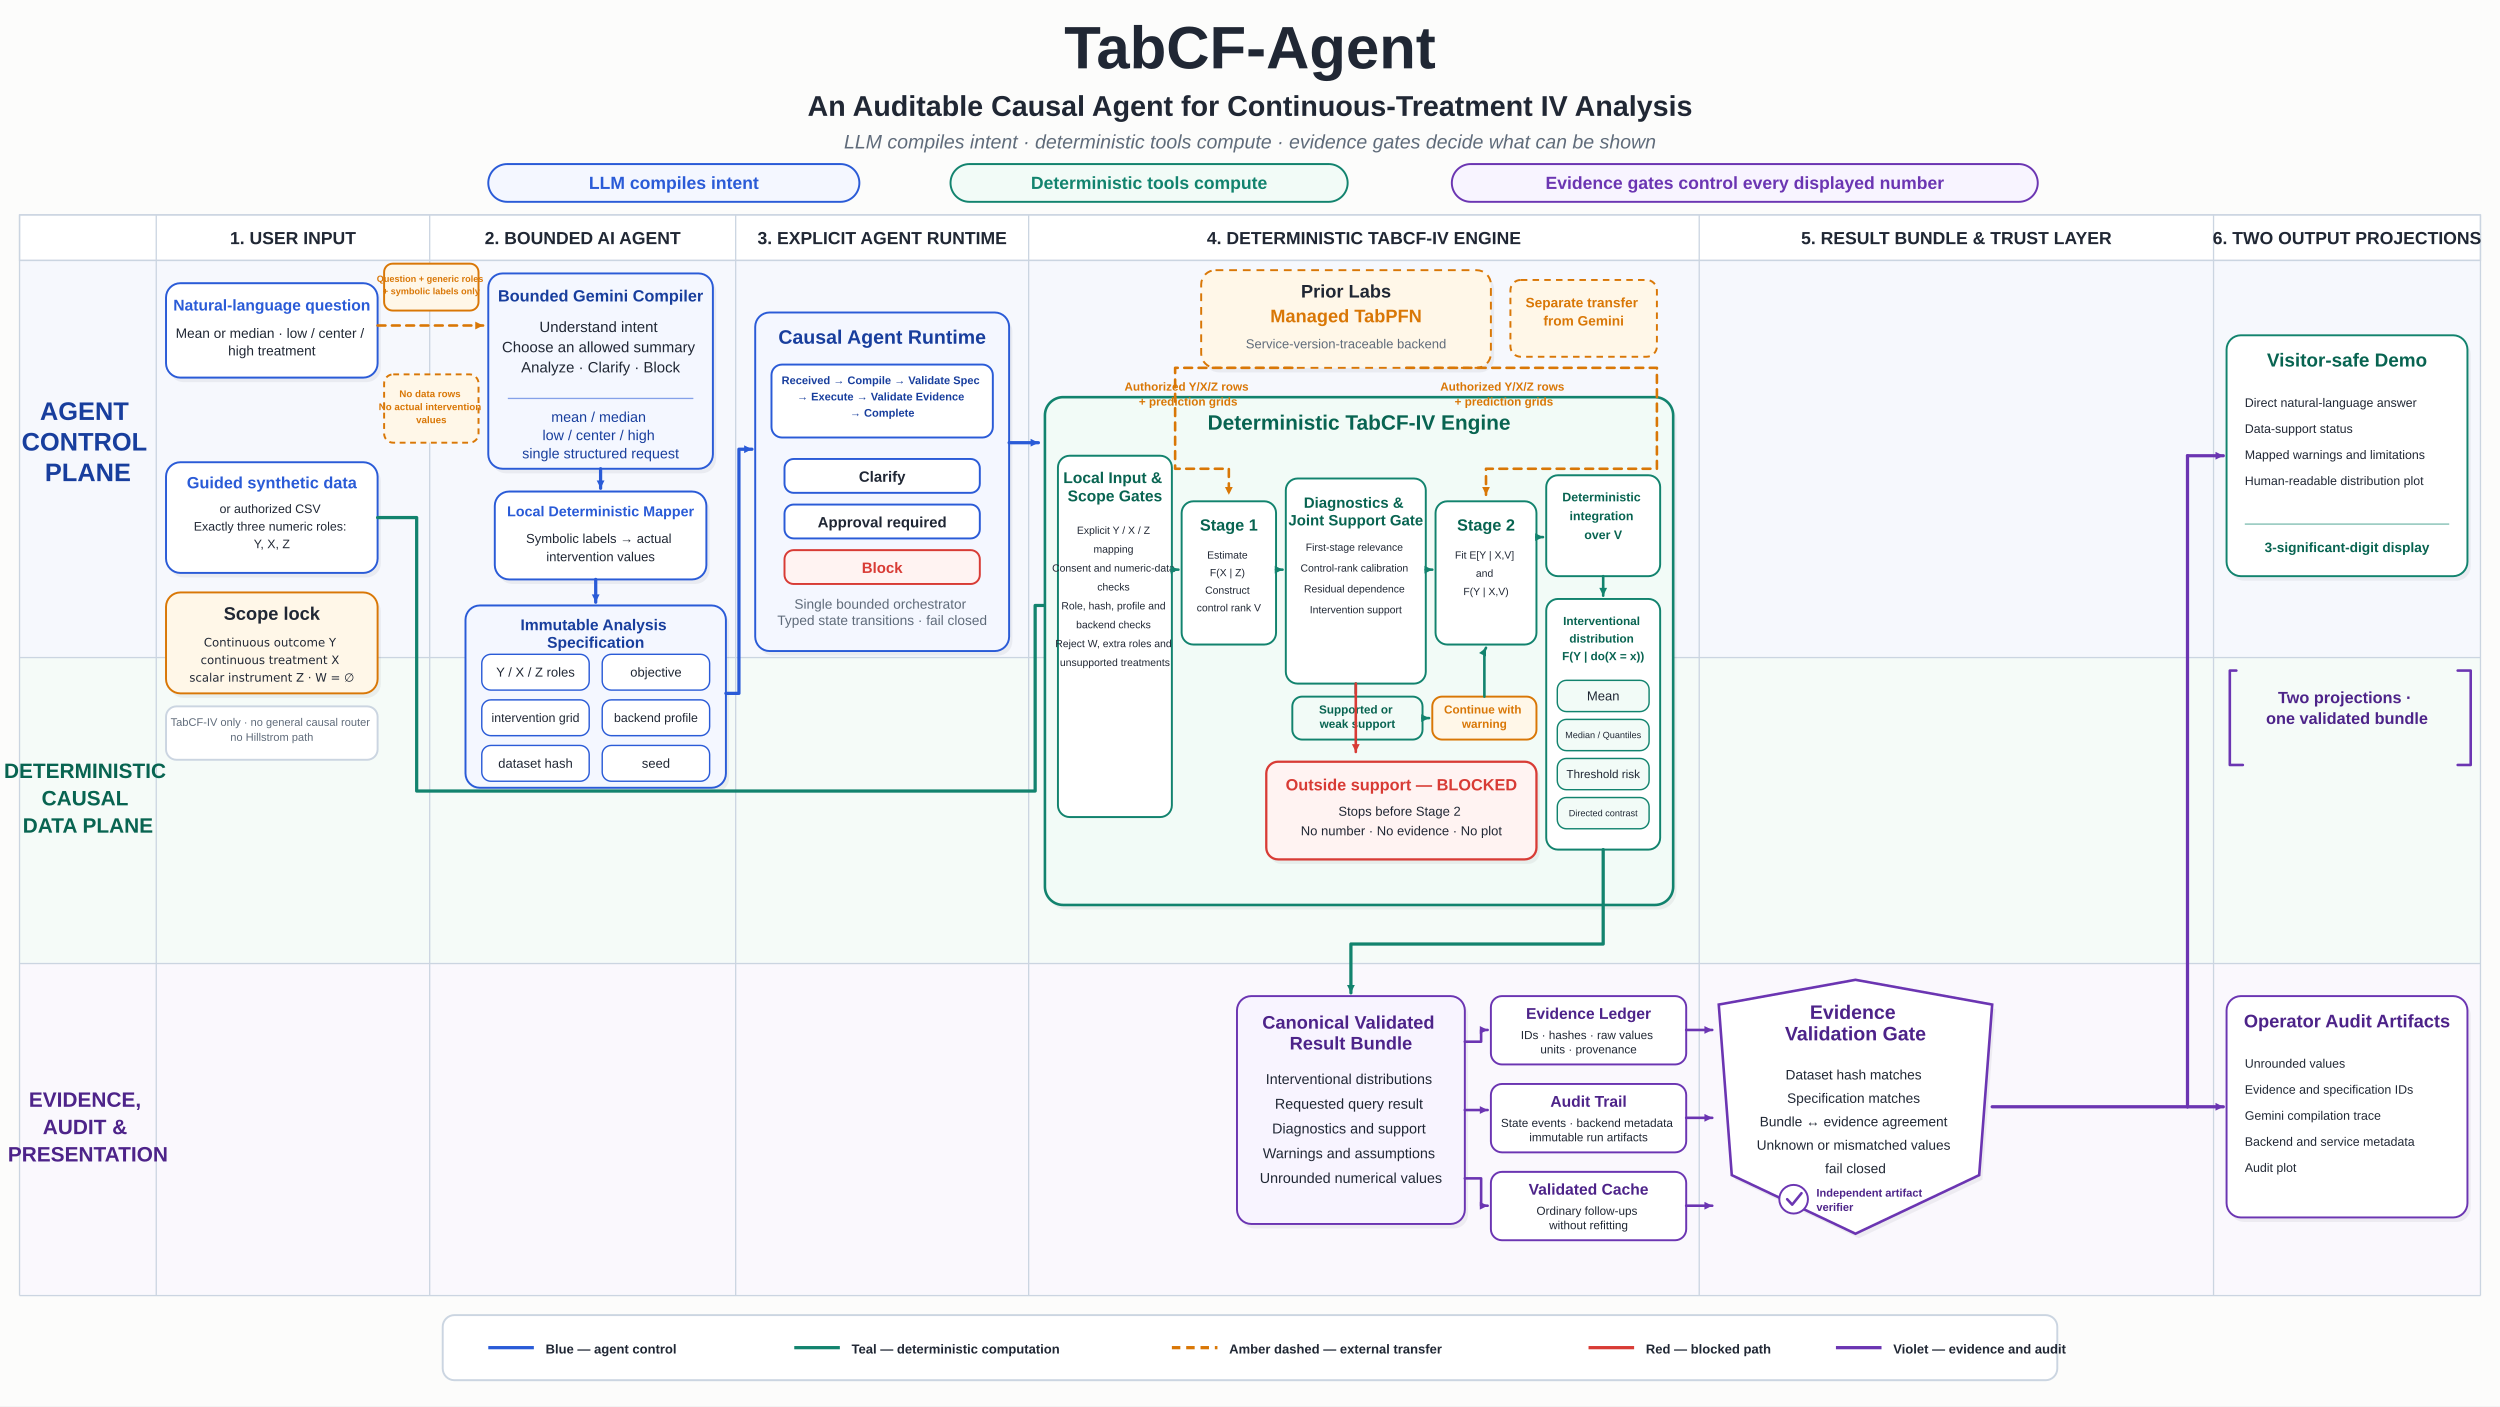
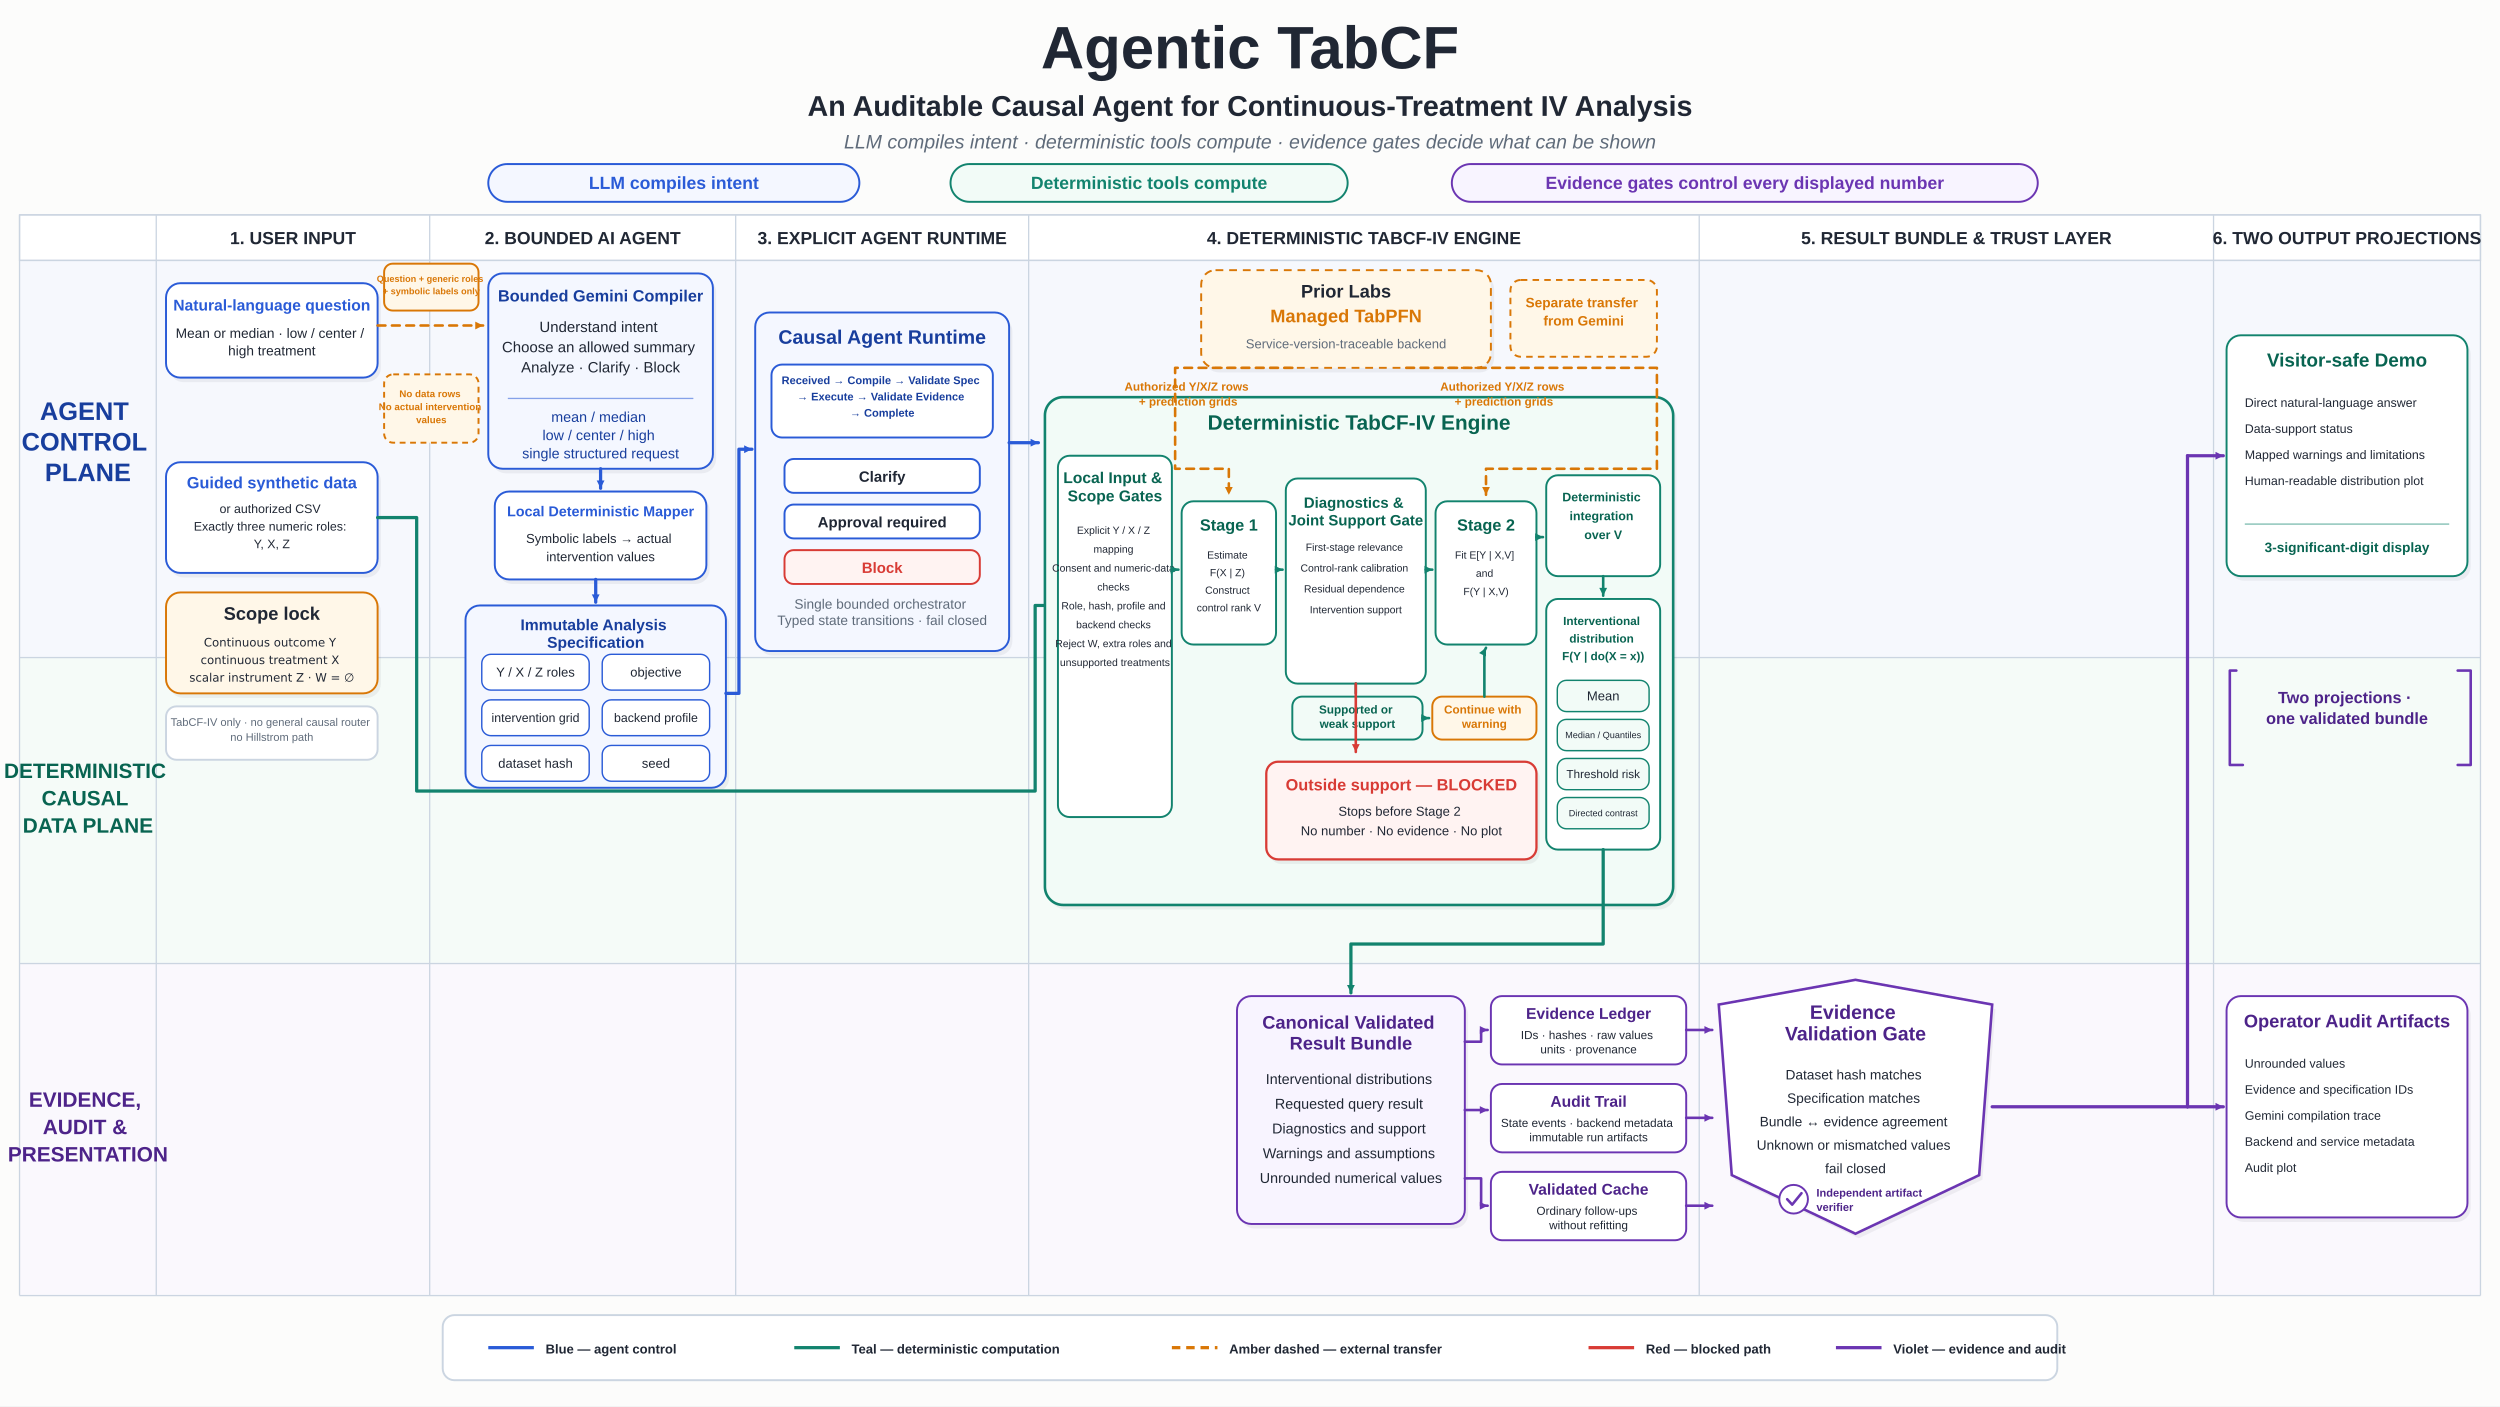
<svg xmlns="http://www.w3.org/2000/svg" baseProfile="full" height="2160" version="1.1" viewBox="0 0 3840 2160" width="3840">
  <defs>
    <marker id="arrow_blue" markerHeight="12" markerUnits="userSpaceOnUse" markerWidth="12" orient="auto" refX="12" refY="6">
      <path d="M 0 0 L 12 6 L 0 12 z" fill="#2A5BD7" />
    </marker>
    <marker id="arrow_teal" markerHeight="12" markerUnits="userSpaceOnUse" markerWidth="12" orient="auto" refX="12" refY="6">
      <path d="M 0 0 L 12 6 L 0 12 z" fill="#12836E" />
    </marker>
    <marker id="arrow_amber" markerHeight="12" markerUnits="userSpaceOnUse" markerWidth="12" orient="auto" refX="12" refY="6">
      <path d="M 0 0 L 12 6 L 0 12 z" fill="#D97706" />
    </marker>
    <marker id="arrow_red" markerHeight="12" markerUnits="userSpaceOnUse" markerWidth="12" orient="auto" refX="12" refY="6">
      <path d="M 0 0 L 12 6 L 0 12 z" fill="#D83B35" />
    </marker>
    <marker id="arrow_violet" markerHeight="12" markerUnits="userSpaceOnUse" markerWidth="12" orient="auto" refX="12" refY="6">
      <path d="M 0 0 L 12 6 L 0 12 z" fill="#6B35B2" />
    </marker>
  </defs>
  <rect fill="#FCFCFB" height="2160" width="3840" x="0" y="0" />
-   <text fill="#202734" font-family="Arial" font-size="92" font-weight="800" text-anchor="middle" x="1920.0" y="105">TabCF-Agent</text>
+   <text fill="#202734" font-family="Arial" font-size="92" font-weight="800" text-anchor="middle" x="1920.0" y="105">Agentic TabCF</text>
  <text fill="#202734" font-family="Arial" font-size="44" font-weight="600" text-anchor="middle" x="1920.0" y="178">An Auditable Causal Agent for Continuous-Treatment IV Analysis</text>
  <text fill="#5F6B7A" font-family="Arial" font-size="30" font-style="italic" font-weight="400" text-anchor="middle" x="1920.0" y="228">LLM compiles intent · deterministic tools compute · evidence gates decide what can be shown</text>
  <rect fill="#F4F7FF" height="58" rx="29.0" ry="29.0" stroke="#2A5BD7" stroke-width="3" width="570" x="750" y="252" />
  <text fill="#2A5BD7" font-family="Arial" font-size="27" font-weight="600" text-anchor="middle" x="1035.0" y="290.18">LLM compiles intent</text>
  <rect fill="#F2FBF7" height="58" rx="29.0" ry="29.0" stroke="#12836E" stroke-width="3" width="610" x="1460" y="252" />
  <text fill="#12836E" font-family="Arial" font-size="27" font-weight="600" text-anchor="middle" x="1765.0" y="290.18">Deterministic tools compute</text>
  <rect fill="#F8F4FF" height="58" rx="29.0" ry="29.0" stroke="#6B35B2" stroke-width="3" width="900" x="2230" y="252" />
  <text fill="#6B35B2" font-family="Arial" font-size="27" font-weight="600" text-anchor="middle" x="2680.0" y="290.18">Evidence gates control every displayed number</text>
  <rect fill="#F6F8FD" height="610" width="3780" x="30" y="400" />
  <rect fill="#F5FBF8" height="470" width="3780" x="30" y="1010" />
  <rect fill="#FAF8FD" height="510" width="3780" x="30" y="1480" />
  <rect fill="#FFFFFF" height="70" stroke="#CBD5E1" stroke-width="2" width="3780" x="30" y="330" />
  <line stroke="#CBD5E1" stroke-width="2" x1="30" x2="30" y1="330" y2="1990" />
  <line stroke="#CBD5E1" stroke-width="2" x1="240" x2="240" y1="330" y2="1990" />
  <line stroke="#CBD5E1" stroke-width="2" x1="660" x2="660" y1="330" y2="1990" />
  <line stroke="#CBD5E1" stroke-width="2" x1="1130" x2="1130" y1="330" y2="1990" />
  <line stroke="#CBD5E1" stroke-width="2" x1="1580" x2="1580" y1="330" y2="1990" />
  <line stroke="#CBD5E1" stroke-width="2" x1="2610" x2="2610" y1="330" y2="1990" />
  <line stroke="#CBD5E1" stroke-width="2" x1="3400" x2="3400" y1="330" y2="1990" />
  <line stroke="#CBD5E1" stroke-width="2" x1="3810" x2="3810" y1="330" y2="1990" />
  <line stroke="#CBD5E1" stroke-width="2" x1="30" x2="3810" y1="330" y2="330" />
  <line stroke="#CBD5E1" stroke-width="2" x1="30" x2="3810" y1="400" y2="400" />
  <line stroke="#CBD5E1" stroke-width="2" x1="30" x2="3810" y1="1010" y2="1010" />
  <line stroke="#CBD5E1" stroke-width="2" x1="30" x2="3810" y1="1480" y2="1480" />
  <line stroke="#CBD5E1" stroke-width="2" x1="30" x2="3810" y1="1990" y2="1990" />
  <text fill="#202734" font-family="Arial" font-size="27" font-weight="700" text-anchor="middle" x="450" y="375">1. USER INPUT</text>
  <text fill="#202734" font-family="Arial" font-size="27" font-weight="700" text-anchor="middle" x="895" y="375">2. BOUNDED AI AGENT</text>
  <text fill="#202734" font-family="Arial" font-size="27" font-weight="700" text-anchor="middle" x="1355" y="375">3. EXPLICIT AGENT RUNTIME</text>
  <text fill="#202734" font-family="Arial" font-size="27" font-weight="700" text-anchor="middle" x="2095" y="375">4. DETERMINISTIC TABCF-IV ENGINE</text>
  <text fill="#202734" font-family="Arial" font-size="27" font-weight="700" text-anchor="middle" x="3005" y="375">5. RESULT BUNDLE &amp; TRUST LAYER</text>
  <text fill="#202734" font-family="Arial" font-size="27" font-weight="700" text-anchor="middle" x="3605" y="375">6. TWO OUTPUT PROJECTIONS</text>
  <text fill="#183E9D" font-family="Arial" font-size="39" font-style="normal" font-weight="800" text-anchor="middle" x="135" y="645">
    <tspan dy="0" x="135">AGENT</tspan>
    <tspan dy="47" x="135">CONTROL</tspan>
    <tspan dy="47" x="135">PLANE</tspan>
  </text>
  <text fill="#086451" font-family="Arial" font-size="32" font-style="normal" font-weight="800" text-anchor="middle" x="135" y="1195">
    <tspan dy="0" x="135">DETERMINISTIC</tspan>
    <tspan dy="42" x="135">CAUSAL</tspan>
    <tspan dy="42" x="135">DATA PLANE</tspan>
  </text>
  <text fill="#4D2389" font-family="Arial" font-size="32" font-style="normal" font-weight="800" text-anchor="middle" x="135" y="1700">
    <tspan dy="0" x="135">EVIDENCE,</tspan>
    <tspan dy="42" x="135">AUDIT &amp;</tspan>
    <tspan dy="42" x="135">PRESENTATION</tspan>
  </text>
  <rect fill="#0F172A" height="145" opacity="0.055" rx="22" ry="22" width="325" x="260" y="442" />
  <rect fill="#FFFFFF" height="145" rx="22" ry="22" stroke="#2A5BD7" stroke-width="3" width="325" x="255" y="435" />
  <text fill="#2A5BD7" font-family="Arial" font-size="24" font-weight="700" text-anchor="middle" x="417.5" y="477">Natural-language question</text>
  <text fill="#202734" font-family="Arial" font-size="21" font-style="normal" font-weight="400" text-anchor="middle" x="417.5" y="519">
    <tspan dy="0" x="417.5">Mean or median · low / center /</tspan>
    <tspan dy="26.88" x="417.5">high treatment</tspan>
  </text>
  <rect fill="#0F172A" height="170" opacity="0.055" rx="22" ry="22" width="325" x="260" y="717" />
  <rect fill="#FFFFFF" height="170" rx="22" ry="22" stroke="#2A5BD7" stroke-width="3" width="325" x="255" y="710" />
  <text fill="#2A5BD7" font-family="Arial" font-size="25" font-weight="700" text-anchor="middle" x="417.5" y="750">Guided synthetic data</text>
  <text fill="#202734" font-family="Arial" font-size="19" font-style="normal" font-weight="400" text-anchor="middle" x="417.5" y="788">
    <tspan dy="0" x="417.5">or authorized CSV</tspan>
    <tspan dy="27" x="417.5">Exactly three numeric roles:</tspan>
    <tspan dy="27" x="417.5">Y, X, Z</tspan>
  </text>
  <rect fill="#0F172A" height="155" opacity="0.055" rx="22" ry="22" width="325" x="260" y="917" />
  <rect fill="#FFF7E8" height="155" rx="22" ry="22" stroke="#D97706" stroke-width="3" width="325" x="255" y="910" />
  <text fill="#202734" font-family="Arial" font-size="28" font-weight="700" text-anchor="middle" x="417.5" y="952">Scope lock</text>
  <text fill="#202734" font-family="DejaVu Sans" font-size="18" font-style="normal" font-weight="400" text-anchor="middle" x="417.5" y="993">
    <tspan dy="0" x="417.5">Continuous outcome Y</tspan>
    <tspan dy="27" x="417.5">continuous treatment X</tspan>
    <tspan dy="27" x="417.5">scalar instrument Z · W = ∅</tspan>
  </text>
  <rect fill="#FFFFFF" height="82" rx="16" ry="16" stroke="#CBD5E1" stroke-width="3" width="325" x="255" y="1085" />
  <text fill="#5F6B7A" font-family="Arial" font-size="17" font-style="normal" font-weight="400" text-anchor="middle" x="417.5" y="1115">
    <tspan dy="0" x="417.5">TabCF-IV only · no general causal router</tspan>
    <tspan dy="23" x="417.5">no Hillstrom path</tspan>
  </text>
  <rect fill="#FFF7E8" height="72" rx="13" ry="13" stroke="#D97706" stroke-width="3" width="145" x="590" y="405" />
  <text fill="#D97706" font-family="Arial" font-size="14" font-style="normal" font-weight="600" text-anchor="middle" x="662.5" y="433">
    <tspan dy="0" x="662.5">Question + generic roles</tspan>
    <tspan dy="19" x="662.5">+ symbolic labels only</tspan>
  </text>
  <path d="M 580 500 L 742 500" fill="none" marker-end="url(#arrow_amber)" opacity="1.0" stroke="#D97706" stroke-dasharray="12 10" stroke-linecap="round" stroke-linejoin="round" stroke-width="4" />
  <rect fill="#FFF7E8" height="105" rx="14" ry="14" stroke="#D97706" stroke-dasharray="9 7" stroke-width="3" width="145" x="590" y="575" />
  <text fill="#D97706" font-family="Arial" font-size="15" font-style="normal" font-weight="600" text-anchor="middle" x="662.5" y="610">
    <tspan dy="0" x="662.5">No data rows</tspan>
    <tspan dy="20" x="662.5">No actual intervention</tspan>
    <tspan dy="20" x="662.5">values</tspan>
  </text>
  <rect fill="#0F172A" height="300" opacity="0.055" rx="22" ry="22" width="345" x="755" y="427" />
  <rect fill="#F4F7FF" height="300" rx="22" ry="22" stroke="#2A5BD7" stroke-width="3" width="345" x="750" y="420" />
  <text fill="#183E9D" font-family="Arial" font-size="25" font-weight="700" text-anchor="middle" x="922.5" y="463">Bounded Gemini Compiler</text>
  <text fill="#202734" font-family="Arial" font-size="23" font-style="normal" font-weight="400" text-anchor="middle" x="922.5" y="510">
    <tspan dy="0" x="922.5">Understand intent</tspan>
    <tspan dy="31" x="922.5">Choose an allowed summary</tspan>
    <tspan dy="31" x="922.5">Analyze · Clarify · Block</tspan>
  </text>
  <line opacity="0.55" stroke="#2A5BD7" stroke-width="2" x1="780" x2="1065" y1="612" y2="612" />
  <text fill="#183E9D" font-family="Arial" font-size="22" font-style="normal" font-weight="500" text-anchor="middle" x="922.5" y="648">
    <tspan dy="0" x="922.5">mean / median</tspan>
    <tspan dy="28" x="922.5">low / center / high</tspan>
    <tspan dy="28" x="922.5">single structured request</tspan>
  </text>
  <rect fill="#0F172A" height="135" opacity="0.055" rx="22" ry="22" width="325" x="765" y="762" />
  <rect fill="#FFFFFF" height="135" rx="22" ry="22" stroke="#2A5BD7" stroke-width="3" width="325" x="760" y="755" />
  <text fill="#2A5BD7" font-family="Arial" font-size="22" font-weight="700" text-anchor="middle" x="922.5" y="793">Local Deterministic Mapper</text>
  <text fill="#202734" font-family="Arial" font-size="20" font-style="normal" font-weight="400" text-anchor="middle" x="922.5" y="834">
    <tspan dy="0" x="922.5">Symbolic labels → actual</tspan>
    <tspan dy="28" x="922.5">intervention values</tspan>
  </text>
  <path d="M 922.5 720 L 922.5 750" fill="none" marker-end="url(#arrow_blue)" opacity="1.0" stroke="#2A5BD7" stroke-linecap="round" stroke-linejoin="round" stroke-width="5" />
  <rect fill="#0F172A" height="280" opacity="0.055" rx="22" ry="22" width="400" x="720" y="937" />
  <rect fill="#F4F7FF" height="280" rx="22" ry="22" stroke="#2A5BD7" stroke-width="3" width="400" x="715" y="930" />
  <text fill="#183E9D" font-family="Arial" font-size="24" font-style="normal" font-weight="800" text-anchor="middle" x="915" y="968">
    <tspan dy="0" x="915">Immutable Analysis</tspan>
    <tspan dy="27" x="915">Specification</tspan>
  </text>
  <rect fill="#FFFFFF" height="55" rx="14" ry="14" stroke="#2A5BD7" stroke-width="2.2" width="165" x="740" y="1005" />
  <text fill="#202734" font-family="Arial" font-size="20" font-weight="500" text-anchor="middle" x="822.5" y="1039.3">Y / X / Z roles</text>
  <rect fill="#FFFFFF" height="55" rx="14" ry="14" stroke="#2A5BD7" stroke-width="2.2" width="165" x="925" y="1005" />
  <text fill="#202734" font-family="Arial" font-size="20" font-weight="500" text-anchor="middle" x="1007.5" y="1039.3">objective</text>
  <rect fill="#FFFFFF" height="55" rx="14" ry="14" stroke="#2A5BD7" stroke-width="2.2" width="165" x="740" y="1075" />
  <text fill="#202734" font-family="Arial" font-size="19" font-weight="500" text-anchor="middle" x="822.5" y="1108.96">intervention grid</text>
  <rect fill="#FFFFFF" height="55" rx="14" ry="14" stroke="#2A5BD7" stroke-width="2.2" width="165" x="925" y="1075" />
  <text fill="#202734" font-family="Arial" font-size="19" font-weight="500" text-anchor="middle" x="1007.5" y="1108.96">backend profile</text>
  <rect fill="#FFFFFF" height="55" rx="14" ry="14" stroke="#2A5BD7" stroke-width="2.2" width="165" x="740" y="1145" />
  <text fill="#202734" font-family="Arial" font-size="20" font-weight="500" text-anchor="middle" x="822.5" y="1179.3">dataset hash</text>
  <rect fill="#FFFFFF" height="55" rx="14" ry="14" stroke="#2A5BD7" stroke-width="2.2" width="165" x="925" y="1145" />
  <text fill="#202734" font-family="Arial" font-size="20" font-weight="500" text-anchor="middle" x="1007.5" y="1179.3">seed</text>
  <path d="M 915 890 L 915 925" fill="none" marker-end="url(#arrow_blue)" opacity="1.0" stroke="#2A5BD7" stroke-linecap="round" stroke-linejoin="round" stroke-width="5" />
  <rect fill="#0F172A" height="520" opacity="0.055" rx="22" ry="22" width="390" x="1165" y="487" />
  <rect fill="#F4F7FF" height="520" rx="22" ry="22" stroke="#2A5BD7" stroke-width="3" width="390" x="1160" y="480" />
  <text fill="#183E9D" font-family="Arial" font-size="30" font-weight="800" text-anchor="middle" x="1355" y="528">Causal Agent Runtime</text>
  <rect fill="#FFFFFF" height="112" rx="16" ry="16" stroke="#2A5BD7" stroke-width="3" width="340" x="1185" y="560" />
  <text fill="#183E9D" font-family="Arial" font-size="17" font-style="normal" font-weight="600" text-anchor="middle" x="1355" y="590">
    <tspan dy="0" x="1355">Received → Compile → Validate Spec</tspan>
    <tspan dy="25" x="1355">→ Execute → Validate Evidence</tspan>
    <tspan dy="25" x="1355">→ Complete</tspan>
  </text>
  <rect fill="#FFFFFF" height="52" rx="14" ry="14" stroke="#2A5BD7" stroke-width="3" width="300" x="1205" y="705" />
  <text fill="#202734" font-family="Arial" font-size="23" font-weight="600" text-anchor="middle" x="1355" y="740">Clarify</text>
  <rect fill="#FFFFFF" height="52" rx="14" ry="14" stroke="#2A5BD7" stroke-width="3" width="300" x="1205" y="775" />
  <text fill="#202734" font-family="Arial" font-size="23" font-weight="600" text-anchor="middle" x="1355" y="810">Approval required</text>
  <rect fill="#FFF3F2" height="52" rx="14" ry="14" stroke="#D83B35" stroke-width="3" width="300" x="1205" y="845" />
  <text fill="#D83B35" font-family="Arial" font-size="23" font-weight="600" text-anchor="middle" x="1355" y="880">Block</text>
  <text fill="#5F6B7A" font-family="Arial" font-size="21" font-style="normal" font-weight="400" text-anchor="middle" x="1355" y="935">
    <tspan dy="0" x="1355">Single bounded orchestrator</tspan>
    <tspan dy="25" x="1355">Typed state transitions · fail closed</tspan>
  </text>
  <path d="M 1115 1065 L 1135 1065 L 1135 690 L 1155 690" fill="none" marker-end="url(#arrow_blue)" opacity="1.0" stroke="#2A5BD7" stroke-linecap="round" stroke-linejoin="round" stroke-width="5" />
  <path d="M 1550 680 L 1595 680" fill="none" marker-end="url(#arrow_blue)" opacity="1.0" stroke="#2A5BD7" stroke-linecap="round" stroke-linejoin="round" stroke-width="5" />
  <path d="M 580 795 L 640 795 L 640 1215 L 1590 1215 L 1590 930 L 1618 930" fill="none" marker-end="url(#arrow_teal)" opacity="1.0" stroke="#12836E" stroke-linecap="round" stroke-linejoin="round" stroke-width="5" />
  <rect fill="#0F172A" height="150" opacity="0.055" rx="22" ry="22" width="445" x="1850" y="422" />
  <rect fill="#FFF7E8" height="150" rx="22" ry="22" stroke="#D97706" stroke-dasharray="12 9" stroke-width="3" width="445" x="1845" y="415" />
  <text fill="#202734" font-family="Arial" font-size="28" font-weight="700" text-anchor="middle" x="2067.5" y="457">Prior Labs</text>
  <text fill="#D97706" font-family="Arial" font-size="28" font-weight="700" text-anchor="middle" x="2067.5" y="495">Managed TabPFN</text>
  <text fill="#5F6B7A" font-family="Arial" font-size="20" font-weight="400" text-anchor="middle" x="2067.5" y="535">Service-version-traceable backend</text>
  <rect fill="#FFF7E8" height="118" rx="16" ry="16" stroke="#D97706" stroke-dasharray="10 8" stroke-width="3" width="225" x="2320" y="430" />
  <text fill="#D97706" font-family="Arial" font-size="21" font-style="normal" font-weight="600" text-anchor="middle" x="2432.5" y="472">
    <tspan dy="0" x="2432.5">Separate transfer</tspan>
    <tspan dy="28" x="2432.5">from Gemini</tspan>
  </text>
  <rect fill="#0F172A" height="780" opacity="0.055" rx="28" ry="28" width="965" x="1610" y="617" />
  <rect fill="#F2FBF7" height="780" rx="28" ry="28" stroke="#12836E" stroke-width="4" width="965" x="1605" y="610" />
  <text fill="#086451" font-family="Arial" font-size="32" font-weight="800" text-anchor="middle" x="2087.5" y="660">Deterministic TabCF-IV Engine</text>
  <rect fill="#FFFFFF" height="555" rx="18" ry="18" stroke="#12836E" stroke-width="3" width="175" x="1625" y="700" />
  <text fill="#086451" font-family="Arial" font-size="24" font-style="normal" font-weight="800" text-anchor="middle" x="1712.5" y="742">
    <tspan dy="0" x="1712.5">Local Input &amp;</tspan>
    <tspan dy="28" x="1712.5">Scope Gates</tspan>
  </text>
  <text fill="#202734" font-family="Arial" font-size="16" font-style="normal" font-weight="400" text-anchor="middle" x="1712.5" y="820">
    <tspan dy="0" x="1712.5">Explicit Y / X / Z</tspan>
    <tspan dy="29" x="1712.5">mapping</tspan>
    <tspan dy="29" x="1712.5">Consent and numeric-data</tspan>
    <tspan dy="29" x="1712.5">checks</tspan>
    <tspan dy="29" x="1712.5">Role, hash, profile and</tspan>
    <tspan dy="29" x="1712.5">backend checks</tspan>
    <tspan dy="29" x="1712.5">Reject W, extra roles and</tspan>
    <tspan dy="29" x="1712.5">unsupported treatments</tspan>
  </text>
  <rect fill="#FFFFFF" height="220" rx="18" ry="18" stroke="#12836E" stroke-width="3" width="145" x="1815" y="770" />
  <text fill="#086451" font-family="Arial" font-size="25" font-weight="700" text-anchor="middle" x="1887.5" y="815">Stage 1</text>
  <text fill="#202734" font-family="Arial" font-size="16" font-style="normal" font-weight="400" text-anchor="middle" x="1887.5" y="858">
    <tspan dy="0" x="1887.5">Estimate</tspan>
    <tspan dy="27" x="1887.5">F(X | Z)</tspan>
    <tspan dy="27" x="1887.5">Construct</tspan>
    <tspan dy="27" x="1887.5">control rank V</tspan>
  </text>
  <rect fill="#FFFFFF" height="315" rx="18" ry="18" stroke="#12836E" stroke-width="3" width="215" x="1975" y="735" />
  <text fill="#086451" font-family="Arial" font-size="23" font-style="normal" font-weight="800" text-anchor="middle" x="2082.5" y="780">
    <tspan dy="0" x="2082.5">Diagnostics &amp;</tspan>
    <tspan dy="27" x="2082.5">Joint Support Gate</tspan>
  </text>
  <text fill="#202734" font-family="Arial" font-size="16" font-style="normal" font-weight="400" text-anchor="middle" x="2082.5" y="846">
    <tspan dy="0" x="2082.5">First-stage relevance</tspan>
    <tspan dy="32" x="2082.5">Control-rank calibration</tspan>
    <tspan dy="32" x="2082.5">Residual dependence</tspan>
    <tspan dy="32" x="2082.5">Intervention support</tspan>
  </text>
  <rect fill="#FFFFFF" height="220" rx="18" ry="18" stroke="#12836E" stroke-width="3" width="155" x="2205" y="770" />
  <text fill="#086451" font-family="Arial" font-size="25" font-weight="700" text-anchor="middle" x="2282.5" y="815">Stage 2</text>
  <text fill="#202734" font-family="Arial" font-size="16" font-style="normal" font-weight="400" text-anchor="middle" x="2282.5" y="858">
    <tspan dy="0" x="2282.5">Fit E[Y | X,V]</tspan>
    <tspan dy="28" x="2282.5">and</tspan>
    <tspan dy="28" x="2282.5">F(Y | X,V)</tspan>
  </text>
  <rect fill="#FFFFFF" height="155" rx="18" ry="18" stroke="#12836E" stroke-width="3" width="175" x="2375" y="730" />
  <text fill="#086451" font-family="Arial" font-size="19" font-style="normal" font-weight="800" text-anchor="middle" x="2462.5" y="770">
    <tspan dy="0" x="2462.5">Deterministic</tspan>
    <tspan dy="29" x="2462.5">integration</tspan>
    <tspan dy="29" x="2462.5">over V</tspan>
  </text>
  <rect fill="#FFFFFF" height="385" rx="18" ry="18" stroke="#12836E" stroke-width="3" width="175" x="2375" y="920" />
  <text fill="#086451" font-family="Arial" font-size="18" font-style="normal" font-weight="800" text-anchor="middle" x="2462.5" y="960">
    <tspan dy="0" x="2462.5">Interventional</tspan>
    <tspan dy="27" x="2462.5">distribution</tspan>
    <tspan dy="27" x="2462.5">F(Y | do(X = x))</tspan>
  </text>
  <rect fill="#F2FBF7" height="48" rx="14" ry="14" stroke="#12836E" stroke-width="2.2" width="141" x="2392" y="1045" />
  <text fill="#202734" font-family="Arial" font-size="20" font-weight="500" text-anchor="middle" x="2462.5" y="1075.8">Mean</text>
  <rect fill="#F2FBF7" height="48" rx="14" ry="14" stroke="#12836E" stroke-width="2.2" width="141" x="2392" y="1105" />
  <text fill="#202734" font-family="Arial" font-size="14" font-weight="500" text-anchor="middle" x="2462.5" y="1133.76">Median / Quantiles</text>
  <rect fill="#F2FBF7" height="48" rx="14" ry="14" stroke="#12836E" stroke-width="2.2" width="141" x="2392" y="1165" />
  <text fill="#202734" font-family="Arial" font-size="18" font-weight="500" text-anchor="middle" x="2462.5" y="1195.12">Threshold risk</text>
  <rect fill="#F2FBF7" height="48" rx="14" ry="14" stroke="#12836E" stroke-width="2.2" width="141" x="2392" y="1225" />
  <text fill="#202734" font-family="Arial" font-size="14" font-weight="500" text-anchor="middle" x="2462.5" y="1253.76">Directed contrast</text>
  <path d="M 1800 875 L 1810 875" fill="none" marker-end="url(#arrow_teal)" opacity="1.0" stroke="#12836E" stroke-linecap="round" stroke-linejoin="round" stroke-width="4" />
  <path d="M 1960 875 L 1970 875" fill="none" marker-end="url(#arrow_teal)" opacity="1.0" stroke="#12836E" stroke-linecap="round" stroke-linejoin="round" stroke-width="4" />
  <path d="M 2190 875 L 2200 875" fill="none" marker-end="url(#arrow_teal)" opacity="1.0" stroke="#12836E" stroke-linecap="round" stroke-linejoin="round" stroke-width="4" />
  <path d="M 2360 825 L 2370 825" fill="none" marker-end="url(#arrow_teal)" opacity="1.0" stroke="#12836E" stroke-linecap="round" stroke-linejoin="round" stroke-width="4" />
  <path d="M 2462.5 885 L 2462.5 915" fill="none" marker-end="url(#arrow_teal)" opacity="1.0" stroke="#12836E" stroke-linecap="round" stroke-linejoin="round" stroke-width="4" />
  <rect fill="#F2FBF7" height="66" rx="15" ry="15" stroke="#12836E" stroke-width="3" width="200" x="1985" y="1070" />
  <text fill="#086451" font-family="Arial" font-size="18" font-style="normal" font-weight="600" text-anchor="middle" x="2085" y="1096">
    <tspan dy="0" x="2085">Supported or</tspan>
    <tspan dy="22" x="2085">weak support</tspan>
  </text>
  <rect fill="#FFF7E8" height="66" rx="15" ry="15" stroke="#D97706" stroke-width="3" width="160" x="2200" y="1070" />
  <text fill="#D97706" font-family="Arial" font-size="18" font-style="normal" font-weight="600" text-anchor="middle" x="2280" y="1096">
    <tspan dy="0" x="2280">Continue with</tspan>
    <tspan dy="22" x="2280">warning</tspan>
  </text>
  <path d="M 2082.5 1050 L 2082.5 1065" fill="none" stroke="#12836E" stroke-linecap="round" stroke-linejoin="round" stroke-width="4" />
  <path d="M 2185 1103 L 2195 1103" fill="none" marker-end="url(#arrow_teal)" opacity="1.0" stroke="#12836E" stroke-linecap="round" stroke-linejoin="round" stroke-width="4" />
  <path d="M 2280 1070 L 2280 1000 L 2282.5 995" fill="none" marker-end="url(#arrow_teal)" opacity="1.0" stroke="#12836E" stroke-linecap="round" stroke-linejoin="round" stroke-width="4" />
  <rect fill="#0F172A" height="150" opacity="0.055" rx="18" ry="18" width="415" x="1950" y="1177" />
  <rect fill="#FFF3F2" height="150" rx="18" ry="18" stroke="#D83B35" stroke-width="3.5" width="415" x="1945" y="1170" />
  <text fill="#D83B35" font-family="Arial" font-size="25" font-weight="800" text-anchor="middle" x="2152.5" y="1214">Outside support — BLOCKED</text>
  <text fill="#202734" font-family="Arial" font-size="20" font-style="normal" font-weight="400" text-anchor="middle" x="2152.5" y="1253">
    <tspan dy="0" x="2152.5">Stops before Stage 2</tspan>
    <tspan dy="30" x="2152.5">No number · No evidence · No plot</tspan>
  </text>
  <path d="M 2082.5 1050 L 2082.5 1155" fill="none" marker-end="url(#arrow_red)" opacity="1.0" stroke="#D83B35" stroke-linecap="round" stroke-linejoin="round" stroke-width="4" />
  <text fill="#D97706" font-family="Arial" font-size="18" font-style="normal" font-weight="600" text-anchor="middle" x="1825" y="600">
    <tspan dy="0" x="1825">Authorized Y/X/Z rows</tspan>
    <tspan dy="23" x="1825">+ prediction grids</tspan>
  </text>
  <text fill="#D97706" font-family="Arial" font-size="18" font-style="normal" font-weight="600" text-anchor="middle" x="2310" y="600">
    <tspan dy="0" x="2310">Authorized Y/X/Z rows</tspan>
    <tspan dy="23" x="2310">+ prediction grids</tspan>
  </text>
  <path d="M 1985 565 L 1805 565 L 1805 720 L 1887.5 720 L 1887.5 760" fill="none" marker-end="url(#arrow_amber)" opacity="1.0" stroke="#D97706" stroke-dasharray="12 10" stroke-linecap="round" stroke-linejoin="round" stroke-width="4" />
  <path d="M 2160 565 L 2545 565 L 2545 720 L 2282.5 720 L 2282.5 760" fill="none" marker-end="url(#arrow_amber)" opacity="1.0" stroke="#D97706" stroke-dasharray="12 10" stroke-linecap="round" stroke-linejoin="round" stroke-width="4" />
  <rect fill="#0F172A" height="350" opacity="0.055" rx="22" ry="22" width="350" x="1905" y="1537" />
  <rect fill="#F8F4FF" height="350" rx="22" ry="22" stroke="#6B35B2" stroke-width="3" width="350" x="1900" y="1530" />
  <text fill="#4D2389" font-family="Arial" font-size="28" font-style="normal" font-weight="800" text-anchor="middle" x="2075" y="1580">
    <tspan dy="0" x="2075">Canonical Validated</tspan>
    <tspan dy="32" x="2075">Result Bundle</tspan>
  </text>
  <text fill="#202734" font-family="Arial" font-size="22" font-style="normal" font-weight="400" text-anchor="middle" x="2075" y="1665">
    <tspan dy="0" x="2075">Interventional distributions</tspan>
    <tspan dy="38" x="2075">Requested query result</tspan>
    <tspan dy="38" x="2075">Diagnostics and support</tspan>
    <tspan dy="38" x="2075">Warnings and assumptions</tspan>
    <tspan dy="38" x="2075">Unrounded numerical values</tspan>
  </text>
  <path d="M 2462.5 1305 L 2462.5 1450 L 2075 1450 L 2075 1525" fill="none" marker-end="url(#arrow_teal)" opacity="1.0" stroke="#12836E" stroke-linecap="round" stroke-linejoin="round" stroke-width="5" />
  <rect fill="#FFFFFF" height="105" rx="17" ry="17" stroke="#6B35B2" stroke-width="3" width="300" x="2290" y="1530" />
  <text fill="#4D2389" font-family="Arial" font-size="24" font-weight="700" text-anchor="middle" x="2440" y="1565">Evidence Ledger</text>
  <text fill="#202734" font-family="Arial" font-size="18" font-style="normal" font-weight="400" text-anchor="middle" x="2440" y="1596">
    <tspan dy="0" x="2440">IDs · hashes · raw values</tspan>
    <tspan dy="22" x="2440">units · provenance</tspan>
  </text>
  <rect fill="#FFFFFF" height="105" rx="17" ry="17" stroke="#6B35B2" stroke-width="3" width="300" x="2290" y="1665" />
  <text fill="#4D2389" font-family="Arial" font-size="24" font-weight="700" text-anchor="middle" x="2440" y="1700">Audit Trail</text>
  <text fill="#202734" font-family="Arial" font-size="18" font-style="normal" font-weight="400" text-anchor="middle" x="2440" y="1731">
    <tspan dy="0" x="2440">State events · backend metadata</tspan>
    <tspan dy="22" x="2440">immutable run artifacts</tspan>
  </text>
  <rect fill="#FFFFFF" height="105" rx="17" ry="17" stroke="#6B35B2" stroke-width="3" width="300" x="2290" y="1800" />
  <text fill="#4D2389" font-family="Arial" font-size="24" font-weight="700" text-anchor="middle" x="2440" y="1835">Validated Cache</text>
  <text fill="#202734" font-family="Arial" font-size="18" font-style="normal" font-weight="400" text-anchor="middle" x="2440" y="1866">
    <tspan dy="0" x="2440">Ordinary follow-ups</tspan>
    <tspan dy="22" x="2440">without refitting</tspan>
  </text>
  <path d="M 2250 1600 L 2275 1600 L 2275 1582 L 2285 1582" fill="none" marker-end="url(#arrow_violet)" opacity="1.0" stroke="#6B35B2" stroke-linecap="round" stroke-linejoin="round" stroke-width="4" />
  <path d="M 2250 1705 L 2285 1705" fill="none" marker-end="url(#arrow_violet)" opacity="1.0" stroke="#6B35B2" stroke-linecap="round" stroke-linejoin="round" stroke-width="4" />
  <path d="M 2250 1810 L 2275 1810 L 2275 1852 L 2285 1852" fill="none" marker-end="url(#arrow_violet)" opacity="1.0" stroke="#6B35B2" stroke-linecap="round" stroke-linejoin="round" stroke-width="4" />
  <polygon fill="#0F172A" opacity="0.055" points="2855.0,1512 3065,1550 3045,1812 2855.0,1902 2665,1812 2645,1557" />
  <polygon fill="#FFFFFF" points="2850.0,1505 3060,1543 3040,1805 2850.0,1895 2660,1805 2640,1543" stroke="#6B35B2" stroke-width="4" />
  <text fill="#4D2389" font-family="Arial" font-size="30" font-style="normal" font-weight="800" text-anchor="middle" x="2850" y="1565">
    <tspan dy="0" x="2850">Evidence</tspan>
    <tspan dy="33" x="2850">Validation Gate</tspan>
  </text>
  <text fill="#202734" font-family="Arial" font-size="21" font-style="normal" font-weight="400" text-anchor="middle" x="2850" y="1658">
    <tspan dy="0" x="2850">Dataset hash matches</tspan>
    <tspan dy="36" x="2850">Specification matches</tspan>
    <tspan dy="36" x="2850">Bundle ↔ evidence agreement</tspan>
    <tspan dy="36" x="2850">Unknown or mismatched values</tspan>
    <tspan dy="36" x="2850">fail closed</tspan>
  </text>
  <circle cx="2755" cy="1842" fill="#FFFFFF" r="22" stroke="#6B35B2" stroke-width="3" />
  <path d="M 2745.1 1842 L 2752.8 1850.36 L 2767.1 1832.76" fill="none" stroke="#6B35B2" stroke-linecap="round" stroke-linejoin="round" stroke-width="4" />
  <text fill="#4D2389" font-family="Arial" font-size="17" font-style="normal" font-weight="600" text-anchor="start" x="2790" y="1838">
    <tspan dy="0" x="2790">Independent artifact</tspan>
    <tspan dy="22" x="2790">verifier</tspan>
  </text>
  <path d="M 2590 1582 L 2630 1582" fill="none" marker-end="url(#arrow_violet)" opacity="1.0" stroke="#6B35B2" stroke-linecap="round" stroke-linejoin="round" stroke-width="4" />
  <path d="M 2590 1717 L 2630 1717" fill="none" marker-end="url(#arrow_violet)" opacity="1.0" stroke="#6B35B2" stroke-linecap="round" stroke-linejoin="round" stroke-width="4" />
  <path d="M 2590 1852 L 2630 1852" fill="none" marker-end="url(#arrow_violet)" opacity="1.0" stroke="#6B35B2" stroke-linecap="round" stroke-linejoin="round" stroke-width="4" />
  <rect fill="#0F172A" height="370" opacity="0.055" rx="22" ry="22" width="370" x="3425" y="522" />
  <rect fill="#FFFFFF" height="370" rx="22" ry="22" stroke="#12836E" stroke-width="3" width="370" x="3420" y="515" />
  <text fill="#086451" font-family="Arial" font-size="29" font-weight="800" text-anchor="middle" x="3605" y="563">Visitor-safe Demo</text>
  <text fill="#202734" font-family="Arial" font-size="19" font-style="normal" font-weight="400" text-anchor="start" x="3448" y="625">
    <tspan dy="0" x="3448">Direct natural-language answer</tspan>
    <tspan dy="40" x="3448">Data-support status</tspan>
    <tspan dy="40" x="3448">Mapped warnings and limitations</tspan>
    <tspan dy="40" x="3448">Human-readable distribution plot</tspan>
  </text>
  <line opacity="0.55" stroke="#12836E" stroke-width="2" x1="3448" x2="3762" y1="805" y2="805" />
  <text fill="#086451" font-family="Arial" font-size="21" font-weight="600" text-anchor="middle" x="3605" y="848">3-significant-digit display</text>
  <path d="M 3435 1030 L 3425 1030 L 3425 1175 L 3445 1175" fill="none" stroke="#6B35B2" stroke-linecap="round" stroke-linejoin="round" stroke-width="4" />
  <path d="M 3775 1030 L 3795 1030 L 3795 1175 L 3775 1175" fill="none" stroke="#6B35B2" stroke-linecap="round" stroke-linejoin="round" stroke-width="4" />
  <text fill="#4D2389" font-family="Arial" font-size="25" font-style="normal" font-weight="700" text-anchor="middle" x="3605" y="1080">
    <tspan dy="0" x="3605">Two projections ·</tspan>
    <tspan dy="32" x="3605">one validated bundle</tspan>
  </text>
  <rect fill="#0F172A" height="340" opacity="0.055" rx="22" ry="22" width="370" x="3425" y="1537" />
  <rect fill="#FFFFFF" height="340" rx="22" ry="22" stroke="#6B35B2" stroke-width="3" width="370" x="3420" y="1530" />
  <text fill="#4D2389" font-family="Arial" font-size="28" font-weight="800" text-anchor="middle" x="3605" y="1578">Operator Audit Artifacts</text>
  <text fill="#202734" font-family="Arial" font-size="19" font-style="normal" font-weight="400" text-anchor="start" x="3448" y="1640">
    <tspan dy="0" x="3448">Unrounded values</tspan>
    <tspan dy="40" x="3448">Evidence and specification IDs</tspan>
    <tspan dy="40" x="3448">Gemini compilation trace</tspan>
    <tspan dy="40" x="3448">Backend and service metadata</tspan>
    <tspan dy="40" x="3448">Audit plot</tspan>
  </text>
  <path d="M 3060 1700 L 3360 1700" fill="none" stroke="#6B35B2" stroke-linecap="round" stroke-linejoin="round" stroke-width="5" />
  <path d="M 3360 700 L 3360 1700" fill="none" stroke="#6B35B2" stroke-linecap="round" stroke-linejoin="round" stroke-width="5" />
  <path d="M 3360 700 L 3415 700" fill="none" marker-end="url(#arrow_violet)" opacity="1.0" stroke="#6B35B2" stroke-linecap="round" stroke-linejoin="round" stroke-width="5" />
  <path d="M 3360 1700 L 3415 1700" fill="none" marker-end="url(#arrow_violet)" opacity="1.0" stroke="#6B35B2" stroke-linecap="round" stroke-linejoin="round" stroke-width="5" />
  <rect fill="#FFFFFF" height="100" rx="18" ry="18" stroke="#CBD5E1" stroke-width="3" width="2480" x="680" y="2020" />
  <line stroke="#2A5BD7" stroke-width="5" x1="750" x2="820" y1="2070" y2="2070" />
  <text fill="#202734" font-family="Arial" font-size="20" font-weight="600" text-anchor="start" x="838" y="2079">Blue — agent control</text>
  <line stroke="#12836E" stroke-width="5" x1="1220" x2="1290" y1="2070" y2="2070" />
  <text fill="#202734" font-family="Arial" font-size="20" font-weight="600" text-anchor="start" x="1308" y="2079">Teal — deterministic computation</text>
  <line stroke="#D97706" stroke-dasharray="13 9" stroke-width="5" x1="1800" x2="1870" y1="2070" y2="2070" />
  <text fill="#202734" font-family="Arial" font-size="20" font-weight="600" text-anchor="start" x="1888" y="2079">Amber dashed — external transfer</text>
  <line stroke="#D83B35" stroke-width="5" x1="2440" x2="2510" y1="2070" y2="2070" />
  <text fill="#202734" font-family="Arial" font-size="20" font-weight="600" text-anchor="start" x="2528" y="2079">Red — blocked path</text>
  <line stroke="#6B35B2" stroke-width="5" x1="2820" x2="2890" y1="2070" y2="2070" />
  <text fill="#202734" font-family="Arial" font-size="20" font-weight="600" text-anchor="start" x="2908" y="2079">Violet — evidence and audit</text>
</svg>
